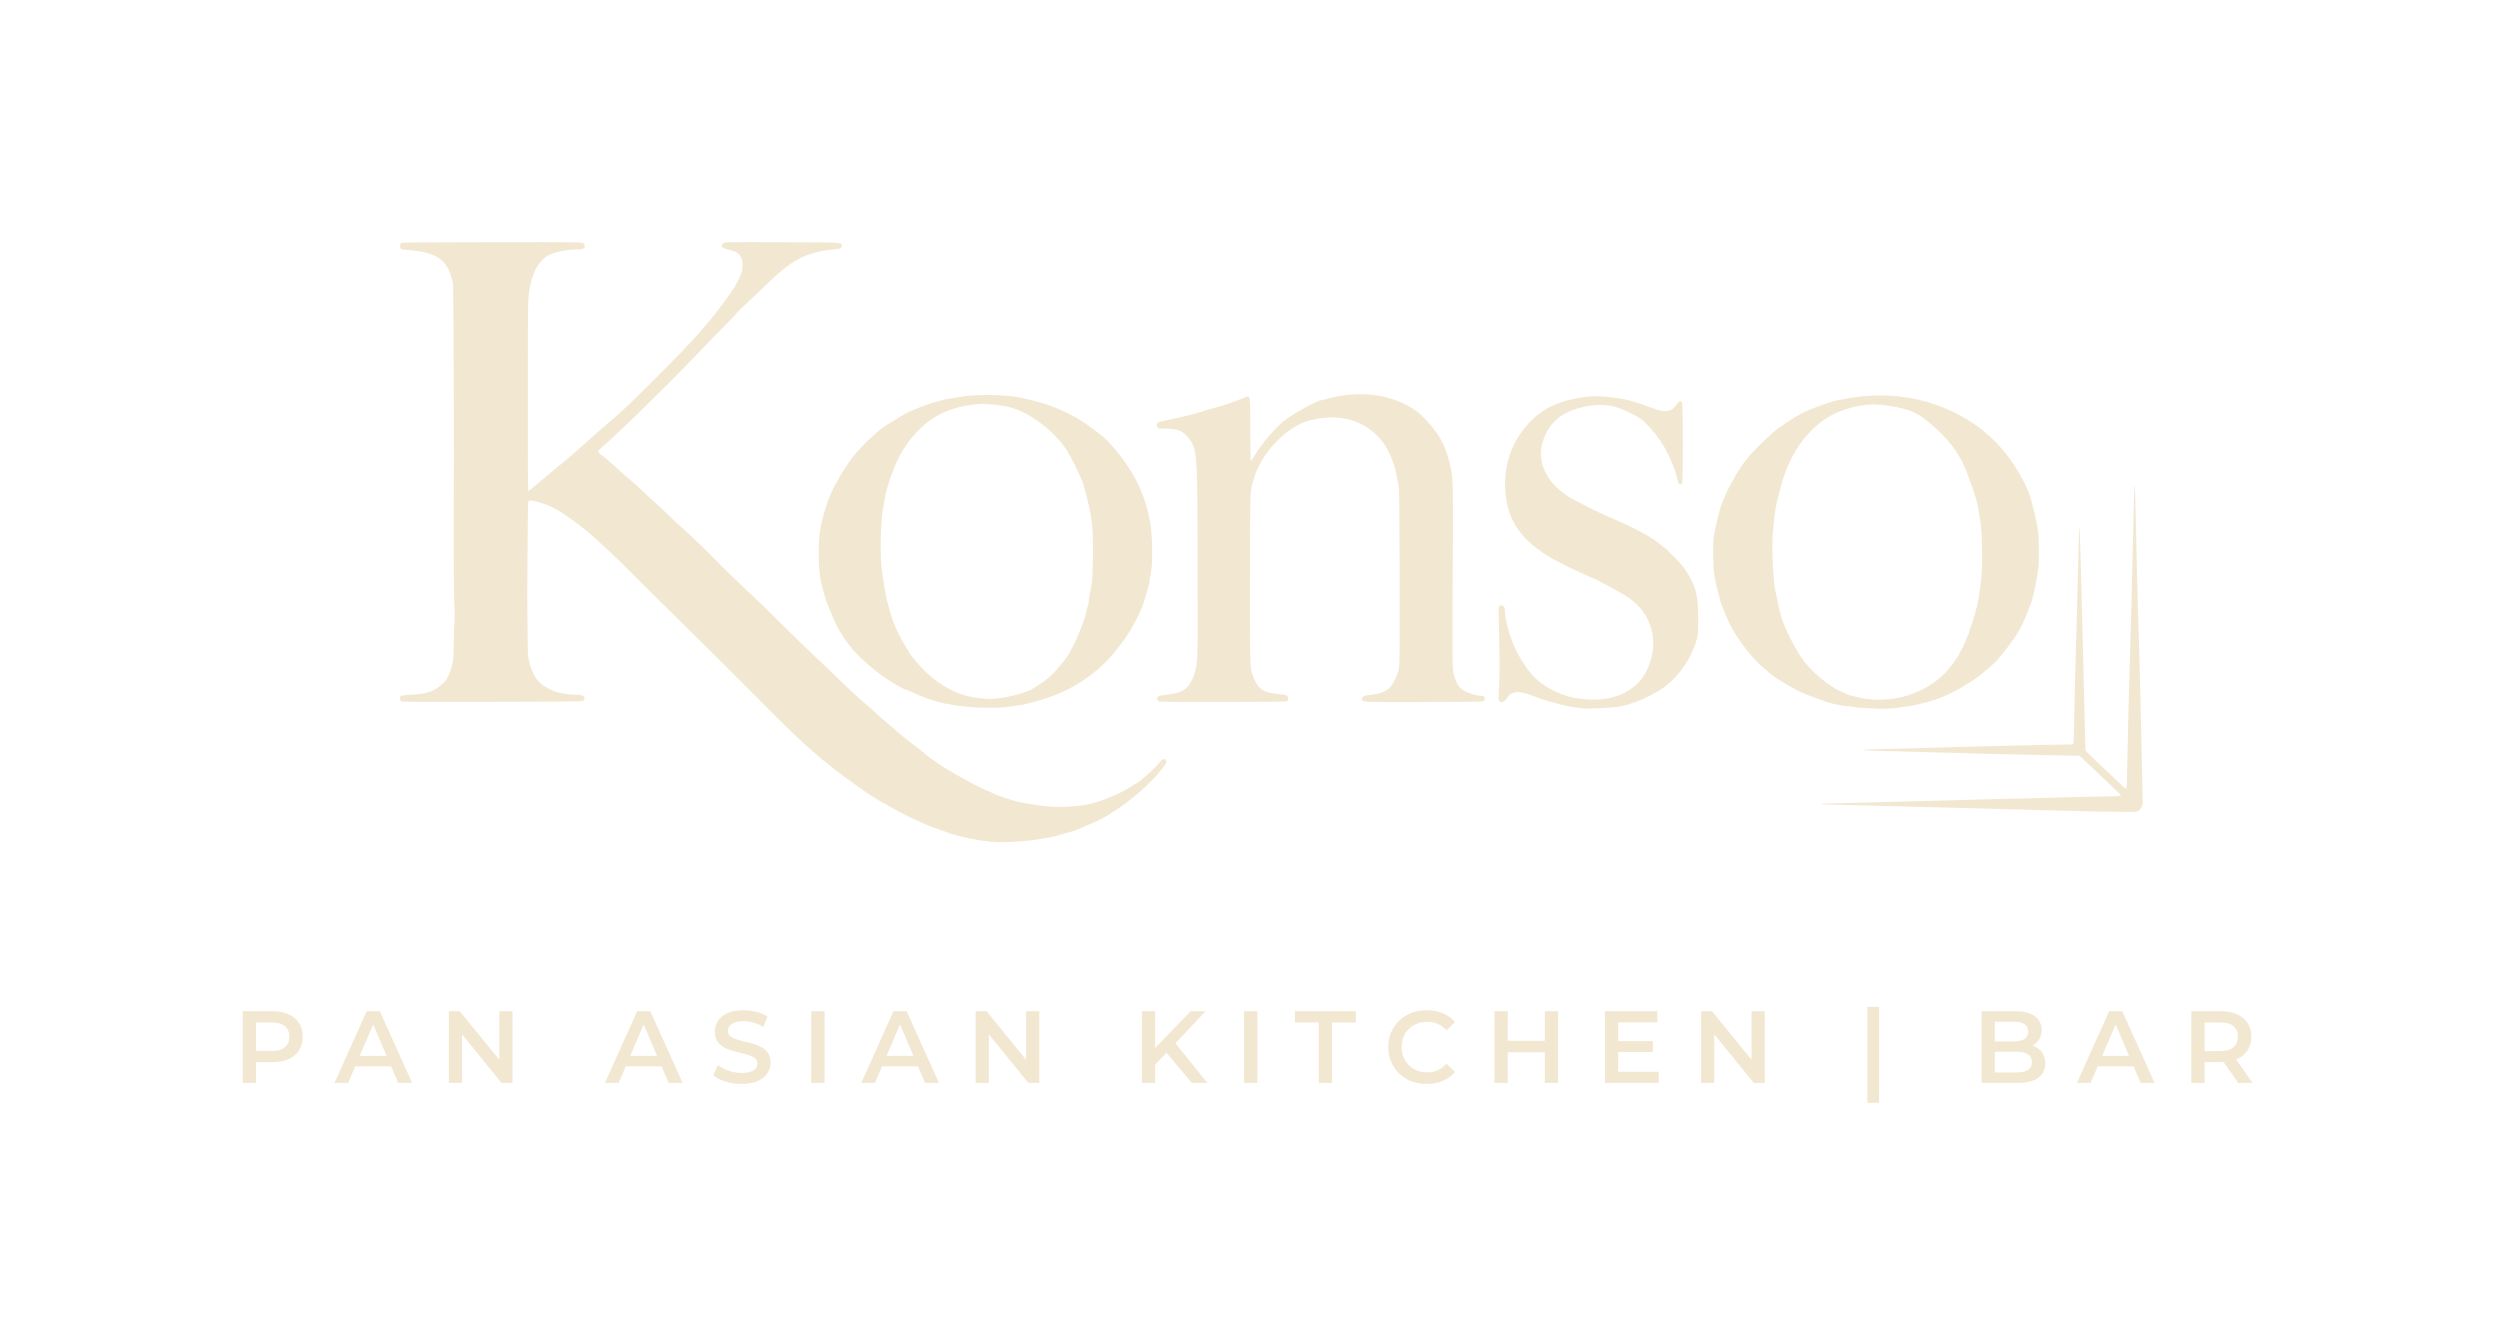
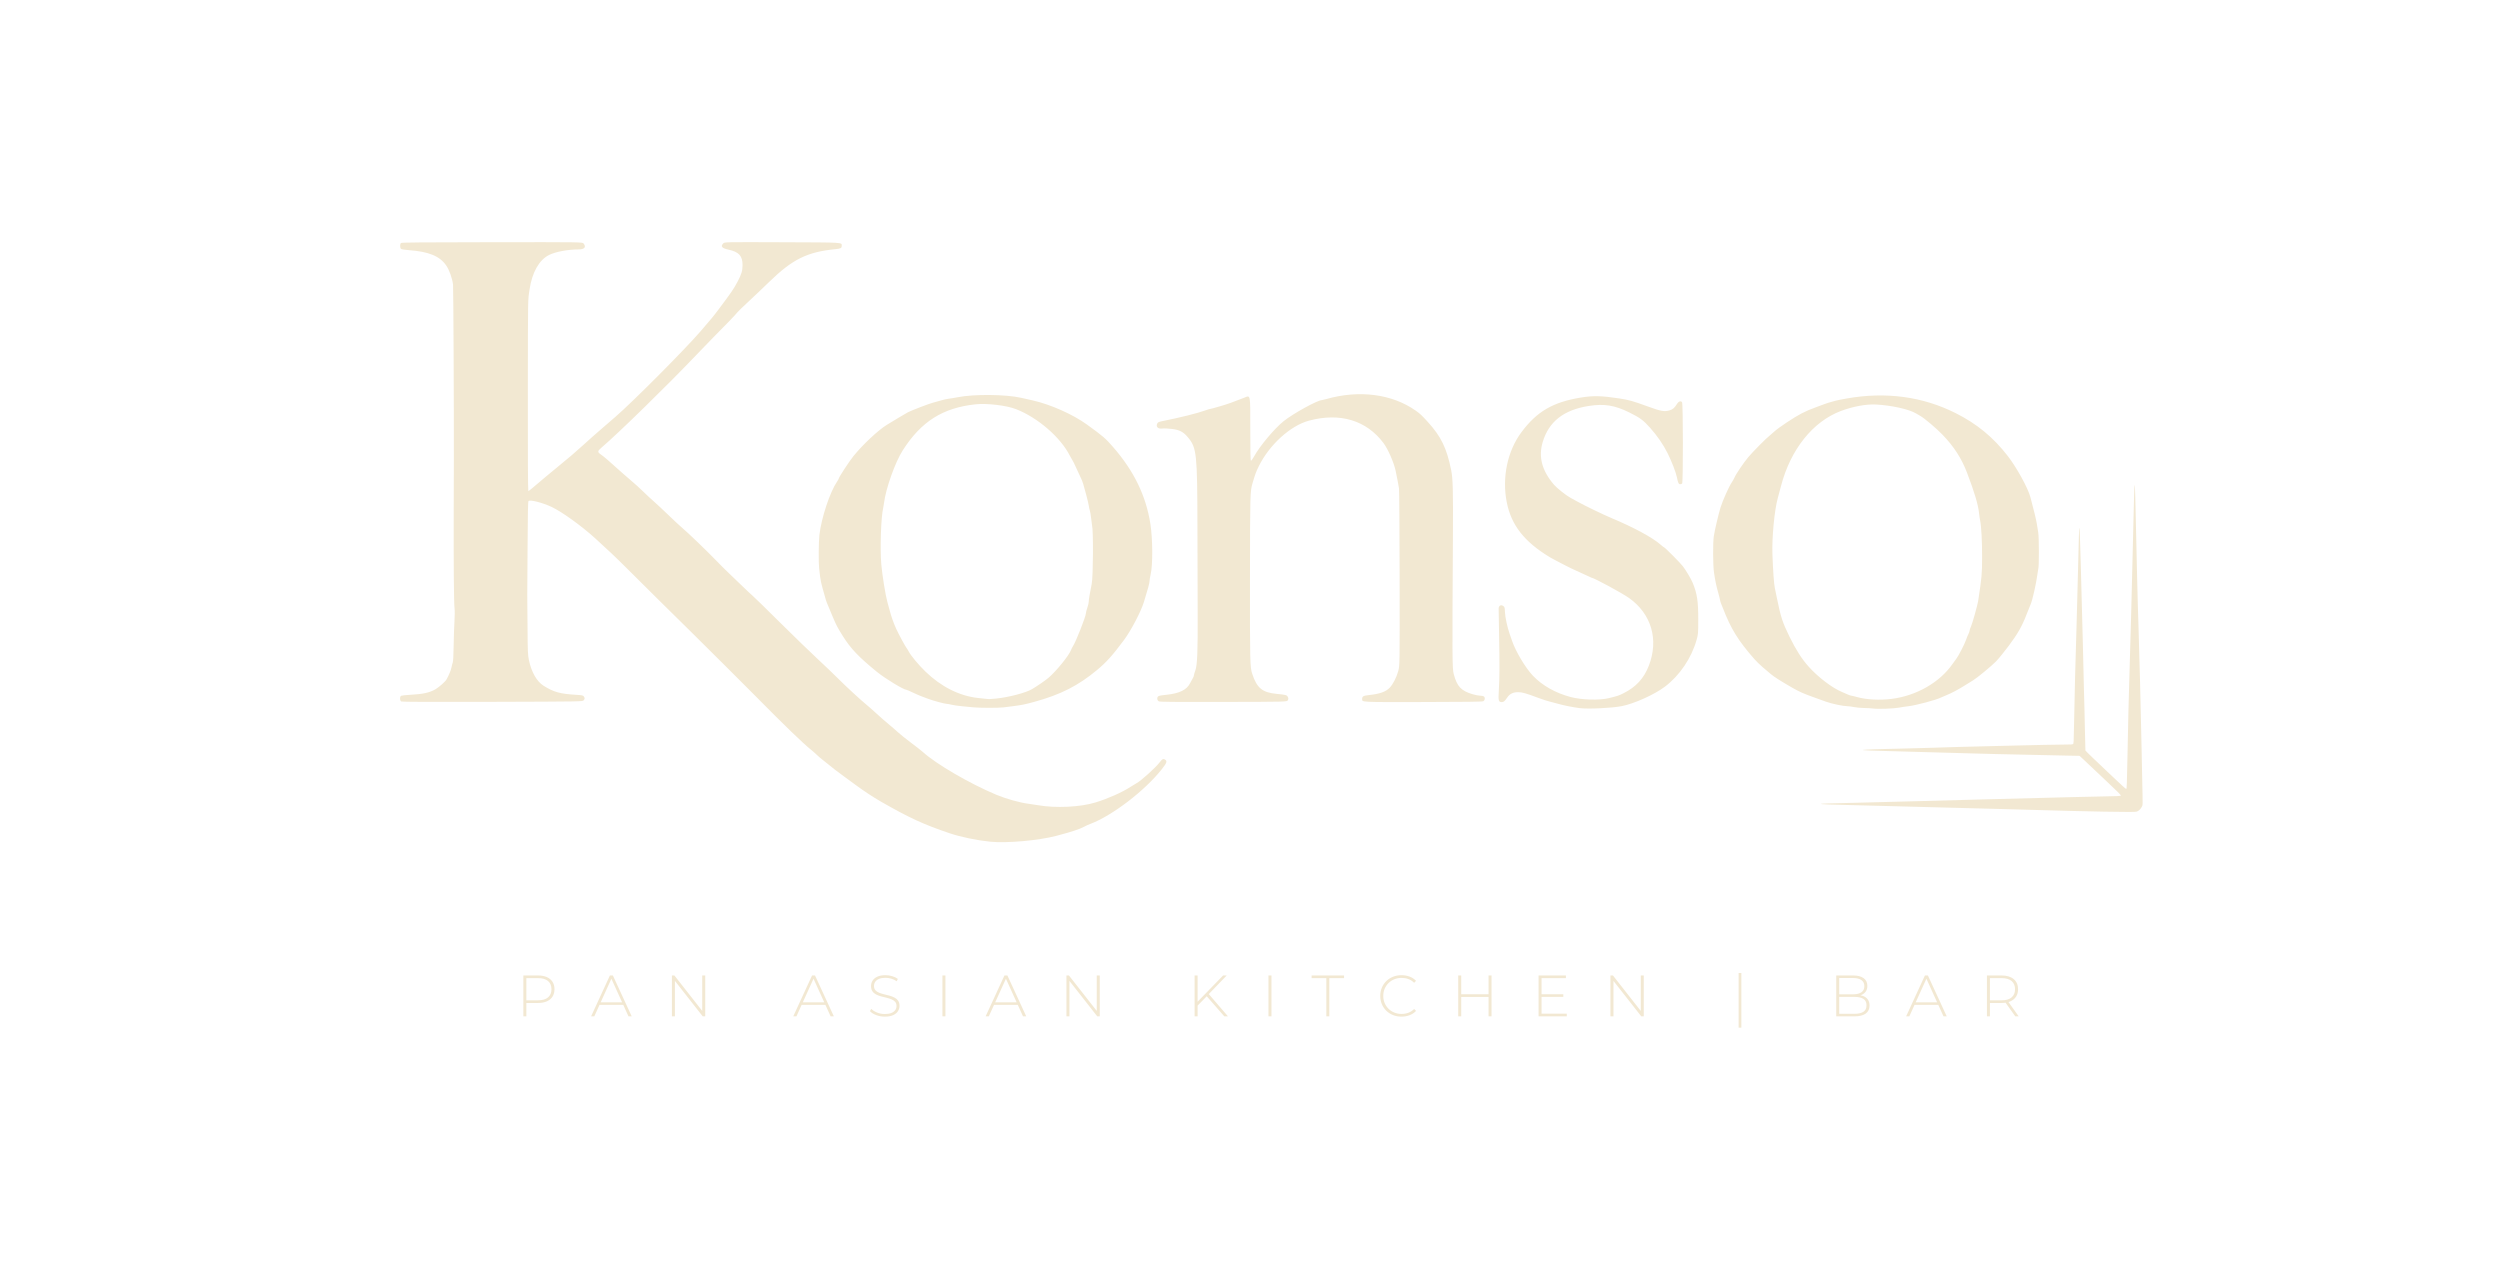
- <svg xmlns="http://www.w3.org/2000/svg" viewBox="105 350 1070 565" width="1070" height="565">
+ <svg xmlns="http://www.w3.org/2000/svg" viewBox="105 350 1070 540" width="1070" height="540">
  <path transform="translate(260 440)" fill="#F2E8D2" fill-rule="evenodd" d="M268.75 270.24 C262.92 269.63 256.16 268.23 251.43 266.63 C240.30 262.87 234.21 260.07 222.00 253.07 C218.72 251.19 214.41 248.34 211.02 245.82 C209.59 244.75 207.55 243.26 206.49 242.50 C204.03 240.75 200.64 238.15 199.48 237.12 C198.99 236.69 197.98 235.88 197.23 235.33 C196.49 234.77 195.37 233.83 194.76 233.22 C194.14 232.62 193.01 231.62 192.24 231.00 C188.63 228.09 180.80 220.53 168.58 208.16 C164.50 204.03 143.81 183.41 140.75 180.42 C135.58 175.37 119.15 159.11 113.14 153.10 C108.88 148.83 104.75 144.92 99.62 140.29 C93.80 135.02 85.47 129.03 81.12 126.98 C77.21 125.14 71.88 123.77 71.20 124.45 C70.98 124.67 70.88 129.57 70.80 144.19 C70.75 154.88 70.69 164.07 70.67 164.62 C70.66 165.18 70.67 167.65 70.71 170.12 C70.74 172.60 70.78 176.59 70.79 179.00 C70.84 188.48 70.92 190.38 71.36 192.47 C72.44 197.65 74.72 201.64 77.62 203.48 C81.96 206.22 84.67 206.97 91.69 207.39 C94.17 207.54 94.55 207.62 94.88 208.08 C95.36 208.77 95.35 209.08 94.81 209.73 C94.38 210.27 94.38 210.27 55.80 210.39 C29.46 210.46 17.06 210.42 16.73 210.24 C16.08 209.89 16.05 208.12 16.69 207.79 C16.93 207.67 18.59 207.49 20.38 207.39 C26.01 207.09 28.76 206.50 31.35 205.02 C32.88 204.14 35.59 201.74 36.11 200.80 C37.17 198.87 38.00 196.88 38.22 195.70 C38.35 194.97 38.60 194.04 38.76 193.62 C38.96 193.13 39.10 190.63 39.16 186.38 C39.21 182.80 39.37 178.12 39.51 175.97 C39.65 173.65 39.67 171.36 39.54 170.34 C39.26 168.08 39.12 151.52 39.19 127.25 C39.22 116.46 39.25 107.23 39.25 106.75 C39.30 85.97 39.05 32.92 38.90 31.75 C38.54 29.05 37.31 25.60 36.01 23.69 C33.28 19.63 28.58 17.69 19.96 17.06 C18.22 16.93 16.88 16.71 16.64 16.52 C16.14 16.10 16.12 14.42 16.62 14.00 C16.91 13.77 25.52 13.69 55.64 13.66 C94.29 13.62 94.29 13.62 94.77 14.22 C96.00 15.73 95.16 16.75 92.67 16.75 C88.03 16.76 82.76 17.75 79.98 19.14 C75.75 21.26 72.73 26.60 71.65 33.88 C70.92 38.81 70.97 35.84 70.92 75.75 C70.88 103.76 70.96 120.04 71.12 120.20 C71.17 120.25 72.05 119.58 73.06 118.71 C75.71 116.44 81.45 111.63 83.62 109.88 C88.21 106.16 91.39 103.44 94.75 100.37 C96.74 98.55 100.18 95.49 102.40 93.59 C104.61 91.68 107.25 89.40 108.27 88.52 C115.77 82.04 137.95 59.76 144.78 51.86 C149.53 46.37 150.24 45.51 152.51 42.48 C158.08 35.07 159.03 33.67 160.70 30.51 C162.37 27.33 162.79 25.95 162.81 23.50 C162.84 19.56 161.27 17.81 156.78 16.85 C153.94 16.24 153.29 15.44 154.57 14.16 C155.14 13.59 155.14 13.59 179.75 13.68 C206.85 13.78 205.25 13.68 205.25 15.28 C205.25 16.17 204.78 16.42 202.74 16.62 C190.52 17.80 184.19 20.92 174.14 30.73 C171.65 33.15 167.57 37.03 165.06 39.35 C162.55 41.68 160.50 43.68 160.50 43.79 C160.50 43.99 154.31 50.43 150.22 54.48 C149.17 55.52 146.07 58.74 143.32 61.62 C130.79 74.79 109.59 95.51 102.43 101.59 C100.67 103.09 100.64 103.50 102.25 104.58 C103.40 105.35 105.48 107.14 111.46 112.53 C112.74 113.68 114.66 115.34 115.71 116.21 C116.76 117.08 118.81 118.94 120.25 120.35 C121.69 121.76 123.83 123.74 125.00 124.76 C126.17 125.78 128.98 128.41 131.25 130.60 C133.52 132.79 136.12 135.21 137.04 135.98 C139.51 138.05 147.39 145.63 151.25 149.63 C153.11 151.56 155.64 154.09 156.88 155.24 C158.11 156.40 160.70 158.88 162.62 160.76 C164.55 162.63 166.57 164.53 167.12 164.98 C167.68 165.43 172.91 170.54 178.75 176.34 C184.60 182.13 191.80 189.12 194.75 191.85 C197.71 194.59 201.71 198.42 203.64 200.35 C207.24 203.95 213.52 209.74 215.99 211.74 C216.75 212.35 218.67 214.04 220.25 215.50 C221.83 216.96 224.08 218.93 225.25 219.88 C226.42 220.83 228.19 222.36 229.19 223.29 C230.19 224.21 232.78 226.29 234.94 227.91 C237.11 229.53 239.38 231.31 240.00 231.87 C245.76 237.08 260.12 245.43 271.46 250.17 C275.61 251.90 281.47 253.54 285.12 254.00 C286.23 254.14 288.06 254.42 289.21 254.62 C296.83 255.96 307.33 255.46 313.88 253.45 C319.27 251.79 325.28 249.12 328.88 246.77 C329.84 246.14 330.99 245.44 331.44 245.21 C333.28 244.26 339.45 238.70 341.26 236.37 C342.46 234.81 342.86 234.60 343.66 235.13 C344.65 235.77 344.40 236.51 342.23 239.25 C334.96 248.44 321.11 259.05 311.74 262.60 C310.85 262.93 309.61 263.49 308.99 263.85 C307.22 264.84 303.52 266.05 297.12 267.74 C289.48 269.76 275.75 270.96 268.75 270.24 Z M646.75 213.25 C645.99 213.14 644.19 213.03 642.75 213.02 C641.31 213.00 639.39 212.82 638.50 212.62 C637.61 212.43 636.31 212.26 635.62 212.25 C633.80 212.23 628.94 211.20 626.50 210.31 C625.33 209.89 622.97 209.04 621.25 208.42 C616.87 206.86 615.01 206.02 612.08 204.34 C606.88 201.34 604.33 199.71 602.83 198.44 C601.98 197.72 600.41 196.38 599.33 195.47 C598.26 194.55 596.70 193.04 595.87 192.09 C588.84 184.05 585.88 179.25 582.34 170.12 C582.12 169.57 581.80 168.77 581.62 168.34 C581.43 167.90 581.21 167.12 581.12 166.59 C581.03 166.06 580.70 164.72 580.38 163.62 C579.62 161.01 579.09 158.51 578.60 155.12 C578.13 151.91 578.08 142.48 578.51 139.50 C578.85 137.15 580.54 129.96 581.39 127.20 C582.34 124.15 585.03 118.14 586.24 116.39 C586.63 115.82 587.12 114.95 587.33 114.45 C587.96 112.93 591.29 108.01 593.30 105.62 C595.27 103.29 601.06 97.44 602.38 96.47 C602.79 96.16 603.74 95.33 604.50 94.62 C606.23 93.01 613.15 88.43 616.12 86.92 C618.35 85.80 619.59 85.27 622.25 84.29 C623.01 84.02 624.54 83.45 625.65 83.03 C626.77 82.61 628.19 82.15 628.81 82.02 C629.43 81.88 630.21 81.66 630.55 81.53 C630.90 81.40 633.13 80.95 635.52 80.53 C652.16 77.60 667.89 79.72 682.00 86.81 C691.12 91.39 698.09 97.12 704.31 105.15 C708.13 110.08 712.94 118.81 714.00 122.75 C715.39 127.90 716.54 132.66 716.74 134.06 C716.86 134.92 717.14 136.64 717.36 137.88 C717.72 139.92 717.74 152.91 717.38 153.49 C717.33 153.57 717.17 154.59 717.02 155.76 C716.51 159.71 714.90 166.85 714.13 168.59 C713.81 169.30 713.03 171.26 712.38 172.95 C710.43 178.04 708.65 181.16 704.76 186.38 C702.81 188.99 700.35 192.01 699.29 193.09 C697.36 195.07 691.13 200.21 689.50 201.17 C689.02 201.45 687.56 202.36 686.25 203.18 C683.29 205.06 680.15 206.72 677.89 207.62 C676.94 207.99 675.98 208.40 675.77 208.52 C673.96 209.51 664.99 211.91 661.75 212.27 C660.58 212.40 658.78 212.67 657.75 212.87 C655.50 213.30 648.67 213.54 646.75 213.25 Z M521.12 213.08 C518.44 212.75 514.07 211.88 512.03 211.27 C510.71 210.88 509.01 210.43 508.25 210.27 C507.49 210.12 505.36 209.42 503.50 208.73 C498.04 206.69 496.52 206.26 494.77 206.25 C492.64 206.25 491.20 206.94 490.16 208.46 C488.99 210.15 488.58 210.50 487.76 210.50 C486.38 210.50 486.22 209.87 486.49 205.61 C486.82 200.27 486.85 194.64 486.62 182.25 C486.51 176.27 486.42 170.99 486.42 170.53 C486.42 169.16 487.47 168.62 488.50 169.45 C488.98 169.83 489.06 170.18 489.12 172.01 C489.18 174.04 490.16 178.57 491.11 181.25 C491.33 181.87 491.79 183.20 492.14 184.22 C493.72 188.86 497.92 195.89 501.09 199.21 C505.12 203.43 510.73 206.60 517.25 208.33 C521.93 209.58 529.58 209.80 533.62 208.80 C537.49 207.84 537.82 207.73 539.88 206.70 C545.18 204.05 548.57 200.38 550.67 195.00 C555.04 183.80 551.83 172.77 542.21 165.93 C539.24 163.82 527.09 157.25 526.15 157.25 C526.10 157.25 524.52 156.52 522.63 155.63 C520.75 154.73 519.15 154.00 519.07 154.00 C518.77 154.00 509.91 149.45 508.29 148.47 C497.35 141.83 491.83 134.77 489.89 124.96 C487.80 114.37 490.18 103.03 496.18 94.98 C502.79 86.11 509.65 82.11 521.62 80.15 C526.92 79.29 530.44 79.37 538.05 80.53 C542.21 81.17 543.95 81.66 550.24 83.96 C555.79 86.00 557.35 86.28 559.55 85.64 C561.01 85.21 561.62 84.67 562.84 82.75 C563.48 81.74 564.42 81.47 564.92 82.15 C565.38 82.77 565.41 116.49 564.95 116.95 C564.79 117.11 564.40 117.25 564.11 117.25 C563.47 117.25 563.17 116.61 562.74 114.38 C562.32 112.22 560.48 107.46 558.69 103.89 C556.86 100.24 554.31 96.54 551.26 93.12 C548.31 89.81 547.00 88.84 542.38 86.55 C536.12 83.44 531.64 82.72 525.05 83.74 C514.28 85.42 507.88 90.43 505.26 99.25 C503.39 105.56 504.95 111.45 510.12 117.48 C511.35 118.92 515.45 122.16 517.21 123.08 C517.57 123.28 518.94 124.03 520.25 124.75 C523.44 126.51 531.20 130.26 534.76 131.75 C544.33 135.76 552.37 140.12 555.78 143.15 C556.46 143.76 557.10 144.25 557.21 144.25 C557.53 144.25 564.06 150.81 565.22 152.30 C566.53 153.98 568.79 157.78 569.47 159.44 C571.37 164.06 571.86 167.30 571.85 175.12 C571.84 181.18 571.82 181.45 571.15 183.84 C568.96 191.64 563.93 199.09 557.62 203.87 C553.16 207.26 544.30 211.25 539.00 212.25 C534.65 213.07 524.76 213.53 521.12 213.08 Z M261.62 212.74 C260.66 212.64 258.47 212.43 256.75 212.27 C255.03 212.11 252.99 211.81 252.21 211.61 C251.44 211.41 250.54 211.25 250.21 211.25 C249.37 211.25 244.43 209.92 242.38 209.14 C241.41 208.77 240.06 208.27 239.38 208.02 C238.69 207.77 237.03 207.04 235.69 206.41 C234.36 205.77 233.15 205.25 233.00 205.25 C231.79 205.25 223.91 200.47 220.34 197.57 C212.57 191.25 209.08 187.59 205.74 182.25 C203.39 178.49 203.02 177.77 201.48 174.17 C198.80 167.86 198.52 167.15 198.15 165.62 C197.95 164.80 197.44 163.01 197.03 161.65 C196.61 160.28 196.16 158.15 196.02 156.90 C195.88 155.65 195.69 154.01 195.59 153.25 C195.30 150.98 195.38 141.81 195.70 139.00 C196.57 131.57 200.20 120.61 203.29 116.08 C203.68 115.51 204.00 114.94 204.00 114.81 C204.00 114.29 208.49 107.43 210.25 105.25 C214.25 100.31 220.79 94.17 224.49 91.88 C226.91 90.37 232.89 86.81 233.63 86.43 C235.22 85.62 242.73 82.74 244.27 82.36 C245.15 82.14 246.72 81.70 247.75 81.39 C248.78 81.07 250.30 80.73 251.12 80.64 C251.95 80.54 253.69 80.26 255.00 80.00 C261.90 78.64 275.38 78.76 282.00 80.25 C283.31 80.54 285.58 81.05 287.06 81.39 C294.67 83.11 304.26 87.39 310.25 91.73 C317.28 96.83 318.13 97.56 321.47 101.41 C330.35 111.62 335.45 122.13 337.35 134.12 C338.37 140.62 338.44 151.80 337.47 155.88 C337.22 156.97 337.00 158.25 337.00 158.72 C337.00 159.55 336.32 162.08 334.59 167.66 C333.32 171.79 329.08 179.89 326.08 183.91 C321.24 190.43 318.57 193.41 314.59 196.72 C306.51 203.46 298.96 207.30 287.72 210.38 C283.53 211.53 282.47 211.74 278.38 212.27 C277.14 212.42 275.39 212.65 274.50 212.76 C272.55 213.02 264.08 213.00 261.62 212.74 Z M341.00 210.18 C340.28 209.82 340.07 208.85 340.56 208.17 C340.82 207.81 341.56 207.65 344.20 207.37 C349.86 206.78 352.94 205.26 354.38 202.36 C354.80 201.52 355.33 200.54 355.57 200.18 C355.81 199.81 356.00 199.30 356.00 199.04 C356.00 198.78 356.27 197.84 356.60 196.97 C357.44 194.73 357.68 188.80 357.60 172.00 C357.57 164.64 357.53 148.16 357.50 135.38 C357.44 104.02 357.19 101.68 353.43 97.17 C351.47 94.82 349.83 93.97 346.52 93.58 C344.93 93.40 343.16 93.31 342.59 93.40 C340.72 93.67 339.70 92.81 340.24 91.41 C340.49 90.76 340.84 90.57 342.50 90.24 C350.11 88.72 357.61 86.85 360.88 85.65 C361.84 85.30 362.80 85.01 363.02 85.01 C363.24 85.00 365.15 84.49 367.27 83.86 C370.65 82.86 372.65 82.15 377.55 80.21 C380.28 79.13 380.12 78.33 380.12 93.83 C380.12 103.61 380.20 107.11 380.41 107.18 C380.57 107.23 381.18 106.40 381.76 105.33 C384.17 100.93 390.42 93.46 394.37 90.28 C398.42 87.03 408.90 81.25 410.76 81.25 C410.93 81.25 411.81 81.04 412.72 80.78 C426.74 76.80 440.76 78.62 450.88 85.72 C452.79 87.06 453.45 87.68 456.03 90.51 C461.79 96.83 464.17 101.71 466.11 111.25 C466.83 114.78 466.97 120.01 466.85 139.75 C466.54 191.52 466.56 196.15 467.19 198.48 C468.63 203.85 470.32 205.65 475.34 207.15 C476.44 207.48 477.86 207.75 478.50 207.75 C479.13 207.75 479.85 207.90 480.10 208.07 C480.72 208.53 480.55 209.78 479.81 210.14 C479.40 210.35 472.17 210.44 454.22 210.47 C426.96 210.52 428.00 210.58 428.00 209.17 C428.00 208.05 428.50 207.75 430.75 207.51 C435.56 207.00 438.09 206.11 439.80 204.33 C441.18 202.90 442.71 199.92 443.44 197.25 C444.09 194.88 444.09 194.88 444.04 157.62 C444.01 137.14 443.89 119.76 443.77 119.00 C443.53 117.47 442.93 114.36 442.33 111.50 C441.59 107.96 439.06 102.21 437.13 99.62 C429.83 89.89 418.54 86.49 405.27 90.03 C397.30 92.16 388.23 100.41 383.73 109.62 C382.52 112.11 382.31 112.67 381.10 116.73 C380.05 120.28 380.02 121.30 379.99 157.41 C379.95 193.33 380.01 195.54 380.95 198.40 C382.97 204.52 385.27 206.40 391.50 206.99 C395.38 207.35 395.79 207.47 396.20 208.32 C396.47 208.88 396.47 209.12 396.20 209.69 C395.87 210.38 395.87 210.38 368.75 210.43 C347.43 210.48 341.49 210.42 341.00 210.18 Z M654.58 209.13 C665.19 207.80 675.15 202.11 680.65 194.22 C681.19 193.45 681.93 192.44 682.29 191.97 C683.22 190.79 685.85 185.68 686.46 183.88 C686.73 183.05 687.19 181.93 687.48 181.38 C687.77 180.84 688.00 180.16 688.00 179.88 C688.00 179.60 688.28 178.78 688.62 178.05 C689.17 176.88 691.39 168.93 691.65 167.25 C693.22 156.88 693.32 155.76 693.34 148.50 C693.36 141.68 693.01 135.15 692.49 132.75 C692.36 132.13 692.14 130.64 692.01 129.43 C691.62 125.88 690.01 120.50 686.87 112.28 C684.53 106.15 681.26 101.09 676.32 95.98 C673.63 93.20 668.64 88.99 666.85 87.99 C666.32 87.70 665.52 87.23 665.08 86.96 C662.14 85.17 654.57 83.48 647.88 83.13 C643.76 82.91 638.01 83.98 632.90 85.90 C620.88 90.44 611.35 102.38 607.27 118.02 C606.82 119.73 606.19 122.08 605.87 123.25 C604.46 128.34 603.35 140.06 603.60 147.25 C603.84 154.25 604.26 160.00 604.64 161.75 C604.84 162.64 605.27 164.73 605.60 166.38 C607.15 174.03 607.96 176.49 610.87 182.43 C613.63 188.07 616.10 191.95 619.06 195.27 C623.06 199.76 629.13 204.40 633.28 206.13 C634.16 206.50 635.35 207.02 635.92 207.28 C636.50 207.54 637.14 207.75 637.35 207.75 C637.56 207.75 638.72 208.03 639.93 208.37 C643.80 209.46 649.52 209.76 654.58 209.13 Z M271.29 208.99 C276.63 208.47 284.17 206.49 286.75 204.93 C289.08 203.53 292.52 201.16 293.78 200.08 C297.05 197.28 302.40 190.72 303.35 188.32 C303.62 187.66 304.02 186.84 304.26 186.50 C305.44 184.79 309.74 173.85 309.76 172.54 C309.76 172.17 310.04 171.09 310.38 170.12 C310.72 169.16 311.00 167.93 311.00 167.38 C311.00 166.50 311.31 164.66 312.26 159.86 C312.89 156.72 312.99 136.80 312.39 134.79 C312.33 134.56 312.15 133.21 312.00 131.79 C311.84 130.37 311.60 128.90 311.46 128.54 C311.31 128.17 311.11 127.26 311.01 126.50 C310.90 125.74 310.40 123.61 309.89 121.75 C309.38 119.89 308.80 117.80 308.61 117.09 C308.42 116.38 307.82 114.90 307.26 113.81 C306.71 112.71 305.86 110.88 305.38 109.75 C304.89 108.62 304.29 107.40 304.03 107.04 C303.77 106.67 303.27 105.78 302.90 105.06 C298.93 97.18 289.18 88.74 279.83 85.10 C275.72 83.51 267.39 82.52 262.50 83.05 C248.49 84.56 239.28 90.39 231.38 102.74 C228.13 107.81 224.10 119.14 223.36 125.28 C223.27 126.02 223.11 127.02 222.99 127.50 C222.07 131.29 221.62 144.77 222.19 151.50 C222.58 156.11 224.04 165.08 224.83 167.79 C225.17 168.94 225.61 170.55 225.82 171.38 C226.42 173.76 227.46 176.70 228.57 179.12 C229.66 181.51 232.56 186.87 233.11 187.50 C233.29 187.71 233.64 188.27 233.88 188.75 C234.78 190.53 238.08 194.51 241.06 197.40 C247.79 203.93 255.63 207.87 263.62 208.74 C265.00 208.89 266.46 209.05 266.88 209.09 C268.35 209.26 268.73 209.25 271.29 208.99 Z" />
  <path transform="translate(260 440)" fill="#F2E8D2" fill-rule="evenodd" d="M745.54 257.39 C738.38 257.26 724.76 256.93 714.92 256.63 C711.26 256.52 706.75 256.39 704.90 256.35 C703.05 256.31 698.29 256.18 694.32 256.07 C690.35 255.96 684.32 255.80 680.93 255.72 C669.38 255.45 657.96 255.15 653.75 255.01 C651.43 254.93 646.77 254.81 643.38 254.74 C627.91 254.40 623.56 254.23 624.52 254.03 C625.03 253.91 627.56 253.84 638.26 253.61 C646.07 253.45 658.82 253.11 665.38 252.91 C671.47 252.71 676.68 252.57 693.62 252.15 C716.29 251.59 724.48 251.38 732.22 251.16 C736.23 251.05 741.88 250.93 744.77 250.88 C751.22 250.79 752.75 250.71 752.75 250.46 C752.75 250.26 750.73 248.26 746.70 244.47 C745.25 243.12 742.39 240.41 740.34 238.46 C738.29 236.50 736.26 234.59 735.83 234.21 L735.04 233.50 L729.71 233.40 C719.44 233.20 703.87 232.86 699.01 232.73 C696.31 232.66 691.77 232.53 688.92 232.46 C686.07 232.38 681.53 232.26 678.83 232.18 C669.33 231.89 659.45 231.62 655.99 231.54 C636.48 231.10 637.55 230.84 660.82 230.35 C664.48 230.28 669.09 230.15 671.05 230.07 C675.97 229.88 687.64 229.56 701.88 229.23 C708.47 229.07 716.49 228.88 719.70 228.81 C722.91 228.73 726.99 228.67 728.76 228.67 C731.63 228.67 732.01 228.64 732.26 228.42 C732.54 228.19 732.55 227.91 732.70 219.70 C732.97 205.43 733.25 194.33 733.77 177.66 C733.99 170.59 734.17 163.76 734.40 153.83 C734.74 139.28 734.83 136.41 734.96 136.20 C735.07 136.00 735.09 136.00 735.09 136.25 C735.10 136.40 735.19 139.30 735.30 142.69 C735.41 146.09 735.54 150.40 735.59 152.29 C735.63 154.18 735.76 159.04 735.87 163.08 C736.36 180.96 736.60 190.39 736.91 204.64 C736.99 208.03 737.08 211.68 737.13 212.76 C737.17 213.84 737.27 218.38 737.35 222.85 C737.42 227.32 737.52 231.09 737.56 231.21 C737.62 231.41 742.58 236.21 746.31 239.67 C746.96 240.28 748.16 241.41 748.97 242.19 C752.65 245.72 754.88 247.74 755.04 247.69 C755.26 247.62 755.35 245.10 755.55 233.99 C755.80 220.53 756.14 206.50 756.47 196.30 C756.66 190.54 756.97 179.63 757.17 171.63 C757.48 159.23 757.67 151.36 757.80 146.06 C758.40 120.17 758.49 117.20 758.66 117.66 C758.80 118.03 758.96 123.64 759.28 139.19 C759.39 144.89 759.58 153.03 759.69 157.27 C759.80 161.51 759.93 166.43 759.97 168.20 C760.02 169.97 760.14 174.20 760.26 177.59 C760.46 183.72 760.80 195.90 760.95 202.18 C760.99 203.99 761.12 209.35 761.23 214.10 C761.34 218.84 761.50 225.80 761.58 229.58 C761.66 233.36 761.79 239.70 761.87 243.66 C762.12 255.35 762.14 254.40 761.68 255.33 C761.22 256.26 760.29 257.14 759.51 257.37 C758.89 257.56 755.73 257.56 745.54 257.39 Z" />
-   <path transform="translate(195 775)" fill="#F2E8D2" fill-rule="nonzero" d="M13.90 38.50V7.80H26.50Q30.57 7.80 33.50 9.11Q36.42 10.42 38.00 12.87Q39.58 15.33 39.58 18.73Q39.58 22.09 38.00 24.54Q36.42 27.00 33.50 28.31Q30.57 29.62 26.50 29.62H17.05L19.59 26.99V38.50ZM19.59 27.59 17.05 24.81H26.27Q30.02 24.81 31.93 23.21Q33.84 21.62 33.84 18.73Q33.84 15.80 31.93 14.21Q30.02 12.61 26.27 12.61H17.05L19.59 9.83Z M53.14 38.50 66.94 7.80H72.57L86.41 38.50H80.44L68.59 10.84H70.86L59.00 38.50ZM59.52 31.39 61.04 26.92H77.61L79.17 31.39Z M102.11 38.50V7.80H106.80L126.04 31.45H123.70V7.80H129.36V38.50H124.67L105.43 14.85H107.77V38.50Z M168.90 38.50 182.70 7.80H188.33L202.17 38.50H196.21L184.35 10.84H186.63L174.77 38.50ZM175.28 31.39 176.80 26.92H193.37L194.93 31.39Z M227.37 38.93Q223.78 38.93 220.49 37.90Q217.20 36.87 215.26 35.24L217.25 30.83Q219.10 32.29 221.82 33.25Q224.54 34.21 227.38 34.21Q229.79 34.21 231.28 33.69Q232.76 33.17 233.46 32.26Q234.16 31.35 234.16 30.21Q234.16 28.81 233.17 27.96Q232.17 27.12 230.56 26.60Q228.95 26.08 227.00 25.65Q225.05 25.22 223.10 24.62Q221.14 24.03 219.53 23.08Q217.92 22.12 216.93 20.56Q215.93 18.99 215.93 16.53Q215.93 14.03 217.26 11.95Q218.60 9.87 221.34 8.62Q224.08 7.37 228.28 7.37Q231.05 7.37 233.77 8.06Q236.49 8.76 238.52 10.08L236.71 14.52Q234.65 13.27 232.47 12.68Q230.29 12.09 228.23 12.09Q225.90 12.09 224.41 12.66Q222.92 13.23 222.24 14.16Q221.57 15.10 221.57 16.27Q221.57 17.67 222.56 18.52Q223.56 19.36 225.17 19.86Q226.78 20.35 228.73 20.80Q230.69 21.25 232.64 21.82Q234.59 22.40 236.20 23.33Q237.80 24.26 238.80 25.83Q239.80 27.39 239.80 29.81Q239.80 32.27 238.45 34.35Q237.09 36.43 234.34 37.68Q231.58 38.93 227.37 38.93Z M257.22 38.50V7.80H262.91V38.50Z M278.61 38.50 292.41 7.80H298.04L311.88 38.50H305.92L294.06 10.84H296.34L284.48 38.50ZM284.99 31.39 286.51 26.92H303.08L304.64 31.39Z M327.58 38.50V7.80H332.27L351.51 31.45H349.17V7.80H354.83V38.50H350.14L330.90 14.85H333.24V38.50Z M403.79 31.27 403.49 24.50 419.57 7.80H425.99L412.63 22.02L409.44 25.49ZM398.73 38.50V7.80H404.40V38.50ZM420.13 38.50 408.35 24.51 412.12 20.34 426.80 38.50Z M442.47 38.50V7.80H448.16V38.50Z M474.43 38.50V12.62H464.25V7.80H490.29V12.62H480.12V38.50Z M520.58 38.93Q517.05 38.93 514.05 37.77Q511.04 36.61 508.84 34.48Q506.63 32.35 505.40 29.47Q504.16 26.59 504.16 23.15Q504.16 19.71 505.40 16.83Q506.63 13.95 508.86 11.82Q511.08 9.69 514.08 8.53Q517.09 7.37 520.62 7.37Q524.37 7.37 527.49 8.66Q530.62 9.95 532.75 12.47L529.08 15.98Q527.41 14.15 525.35 13.25Q523.28 12.34 520.88 12.34Q518.49 12.34 516.49 13.14Q514.48 13.93 513.01 15.38Q511.53 16.83 510.72 18.81Q509.90 20.78 509.90 23.15Q509.90 25.52 510.72 27.49Q511.53 29.47 513.01 30.92Q514.48 32.37 516.49 33.16Q518.49 33.96 520.88 33.96Q523.28 33.96 525.35 33.05Q527.41 32.15 529.08 30.28L532.75 33.79Q530.62 36.31 527.49 37.62Q524.37 38.93 520.58 38.93Z M571.19 38.50V7.80H576.88V38.50ZM549.63 38.50V7.80H555.33V38.50ZM554.85 25.35V20.47H571.62V25.35Z M596.92 38.50V7.80H619.32V12.59H602.59V33.71H619.92V38.50ZM602.15 25.25V20.58H617.44V25.25Z M638.07 38.50V7.80H642.75L662.00 31.45H659.65V7.80H665.31V38.50H660.62L641.38 14.85H643.72V38.50Z M709.22 47.01V5.96H714.24V47.01Z M758.13 38.50V7.80H772.51Q778.03 7.80 780.92 9.96Q783.82 12.13 783.82 15.79Q783.82 18.23 782.67 19.97Q781.53 21.71 779.63 22.65Q777.73 23.59 775.47 23.59L776.27 22.02Q778.87 22.02 780.93 22.96Q782.98 23.89 784.18 25.70Q785.38 27.51 785.38 30.15Q785.38 34.10 782.35 36.30Q779.33 38.50 773.39 38.50ZM763.80 34.01H773.05Q776.25 34.01 777.94 32.96Q779.64 31.91 779.64 29.62Q779.64 27.32 777.94 26.25Q776.25 25.18 773.05 25.18H763.37V20.74H771.87Q774.85 20.74 776.46 19.69Q778.07 18.64 778.07 16.52Q778.07 14.38 776.46 13.33Q774.85 12.29 771.87 12.29H763.80Z M798.90 38.50 812.71 7.80H818.34L832.18 38.50H826.21L814.35 10.84H816.63L804.77 38.50ZM805.28 31.39 806.81 26.92H823.37L824.94 31.39Z M847.88 38.50V7.80H860.43Q866.57 7.80 870.06 10.70Q873.56 13.61 873.56 18.73Q873.56 22.09 871.98 24.52Q870.40 26.95 867.48 28.26Q864.55 29.56 860.48 29.56H851.03L853.57 26.99V38.50ZM867.94 38.50 860.16 27.35H866.28L874.10 38.50ZM853.57 27.59 851.03 24.85H860.24Q864.00 24.85 865.91 23.23Q867.82 21.62 867.82 18.73Q867.82 15.80 865.91 14.21Q864.00 12.61 860.24 12.61H851.03L853.57 9.83Z" />
+   <path transform="translate(195 775)" fill="#F2E8D2" fill-rule="nonzero" d="M134.00 10.00V-7.50H140.28Q142.48 -7.50 144.06 -6.80Q145.63 -6.09 146.48 -4.78Q147.32 -3.47 147.32 -1.61Q147.32 0.22 146.48 1.55Q145.63 2.87 144.06 3.57Q142.48 4.27 140.28 4.27H134.71L135.28 3.67V10.00ZM135.28 3.74 134.71 3.13H140.28Q143.09 3.13 144.56 1.89Q146.03 0.64 146.03 -1.61Q146.03 -3.88 144.56 -5.12Q143.09 -6.36 140.28 -6.36H134.71L135.28 -6.97Z M162.99 10.00 171.04 -7.50H172.31L180.37 10.00H178.99L171.40 -6.71H171.95L164.36 10.00ZM165.94 5.08 166.36 4.00H176.83L177.26 5.08Z M197.58 10.00V-7.50H198.64L211.14 8.42H210.55V-7.50H211.84V10.00H210.77L198.28 -5.92H198.86V10.00Z M249.51 10.00 257.56 -7.50H258.83L266.89 10.00H265.51L257.91 -6.71H258.46L250.87 10.00ZM252.46 5.08 252.88 4.00H263.35L263.78 5.08Z M288.70 10.12Q286.75 10.12 285.01 9.46Q283.27 8.79 282.33 7.76L282.90 6.79Q283.80 7.72 285.35 8.36Q286.91 9.00 288.68 9.00Q290.43 9.00 291.54 8.54Q292.65 8.08 293.18 7.30Q293.71 6.53 293.71 5.58Q293.71 4.46 293.12 3.78Q292.53 3.10 291.55 2.70Q290.58 2.31 289.42 2.03Q288.26 1.76 287.10 1.45Q285.93 1.13 284.95 0.63Q283.98 0.12 283.39 -0.74Q282.80 -1.60 282.80 -2.98Q282.80 -4.22 283.45 -5.27Q284.10 -6.32 285.47 -6.97Q286.84 -7.62 288.99 -7.62Q290.44 -7.62 291.85 -7.20Q293.27 -6.78 294.28 -6.04L293.79 -5.02Q292.70 -5.78 291.44 -6.14Q290.17 -6.50 289.00 -6.50Q287.31 -6.50 286.21 -6.03Q285.11 -5.55 284.59 -4.77Q284.07 -3.98 284.07 -3.01Q284.07 -1.88 284.66 -1.20Q285.25 -0.52 286.23 -0.13Q287.20 0.27 288.37 0.55Q289.54 0.82 290.70 1.14Q291.85 1.46 292.83 1.96Q293.80 2.46 294.40 3.30Q294.99 4.15 294.99 5.51Q294.99 6.73 294.32 7.79Q293.65 8.84 292.26 9.48Q290.86 10.12 288.70 10.12Z M313.36 10.00V-7.50H314.64V10.00Z M331.85 10.00 339.90 -7.50H341.17L349.23 10.00H347.85L340.26 -6.71H340.81L333.21 10.00ZM334.80 5.08 335.22 4.00H345.69L346.12 5.08Z M366.44 10.00V-7.50H367.50L380.00 8.42H379.41V-7.50H380.70V10.00H379.63L367.14 -5.92H367.72V10.00Z M422.40 5.58 422.35 3.97 433.50 -7.50H435.03L427.25 0.58L426.52 1.36ZM421.29 10.00V-7.50H422.57V10.00ZM434.01 10.00 426.14 1.00 427.02 0.07 435.57 10.00Z M452.90 10.00V-7.50H454.19V10.00Z M477.67 10.00V-6.36H471.37V-7.50H485.25V-6.36H478.95V10.00Z M509.83 10.12Q507.88 10.12 506.22 9.46Q504.57 8.80 503.34 7.60Q502.12 6.39 501.43 4.78Q500.75 3.17 500.75 1.25Q500.75 -0.67 501.43 -2.28Q502.12 -3.89 503.34 -5.10Q504.57 -6.30 506.23 -6.96Q507.89 -7.62 509.84 -7.62Q511.68 -7.62 513.30 -7.02Q514.92 -6.42 516.07 -5.20L515.25 -4.37Q514.12 -5.48 512.77 -5.97Q511.42 -6.46 509.88 -6.46Q508.21 -6.46 506.77 -5.88Q505.34 -5.29 504.28 -4.25Q503.22 -3.20 502.63 -1.80Q502.04 -0.40 502.04 1.25Q502.04 2.90 502.63 4.30Q503.22 5.70 504.28 6.75Q505.34 7.79 506.77 8.38Q508.21 8.96 509.88 8.96Q511.42 8.96 512.77 8.46Q514.12 7.97 515.25 6.84L516.07 7.67Q514.92 8.89 513.30 9.51Q511.68 10.12 509.83 10.12Z M547.10 10.00V-7.50H548.38V10.00ZM534.12 10.00V-7.50H535.40V10.00ZM535.24 1.68V0.54H547.25V1.68Z M568.51 10.00V-7.50H580.21V-6.36H569.79V8.86H580.58V10.00ZM569.64 1.67V0.55H579.10V1.67Z M599.27 10.00V-7.50H600.34L612.83 8.42H612.25V-7.50H613.53V10.00H612.47L599.97 -5.92H600.56V10.00Z M654.13 14.85V-8.55H655.30V14.85Z M695.91 10.00V-7.50H703.20Q706.02 -7.50 707.63 -6.35Q709.23 -5.20 709.23 -3.03Q709.23 -1.60 708.55 -0.63Q707.87 0.34 706.69 0.83Q705.51 1.32 704.04 1.32L704.47 0.83Q706.29 0.83 707.56 1.35Q708.82 1.87 709.49 2.88Q710.16 3.88 710.16 5.37Q710.16 7.58 708.56 8.79Q706.95 10.00 703.70 10.00ZM697.19 8.91H703.71Q706.23 8.91 707.55 8.04Q708.87 7.17 708.87 5.28Q708.87 3.40 707.55 2.53Q706.23 1.67 703.71 1.67H697.03V0.57H703.16Q705.43 0.57 706.68 -0.30Q707.94 -1.18 707.94 -2.92Q707.94 -4.65 706.68 -5.53Q705.43 -6.41 703.16 -6.41H697.19Z M725.82 10.00 733.87 -7.50H735.14L743.20 10.00H741.82L734.23 -6.71H734.78L727.19 10.00ZM728.77 5.08 729.19 4.00H739.66L740.09 5.08Z M760.41 10.00V-7.50H766.69Q769.98 -7.50 771.86 -5.95Q773.73 -4.39 773.73 -1.61Q773.73 0.22 772.89 1.54Q772.04 2.86 770.47 3.56Q768.89 4.27 766.69 4.27H761.12L761.69 3.67V10.00ZM772.55 10.00 768.02 3.65H769.46L774.00 10.00ZM761.69 3.74 761.12 3.14H766.69Q769.50 3.14 770.97 1.89Q772.44 0.64 772.44 -1.61Q772.44 -3.88 770.97 -5.12Q769.50 -6.36 766.69 -6.36H761.12L761.69 -6.97Z" />
</svg>
